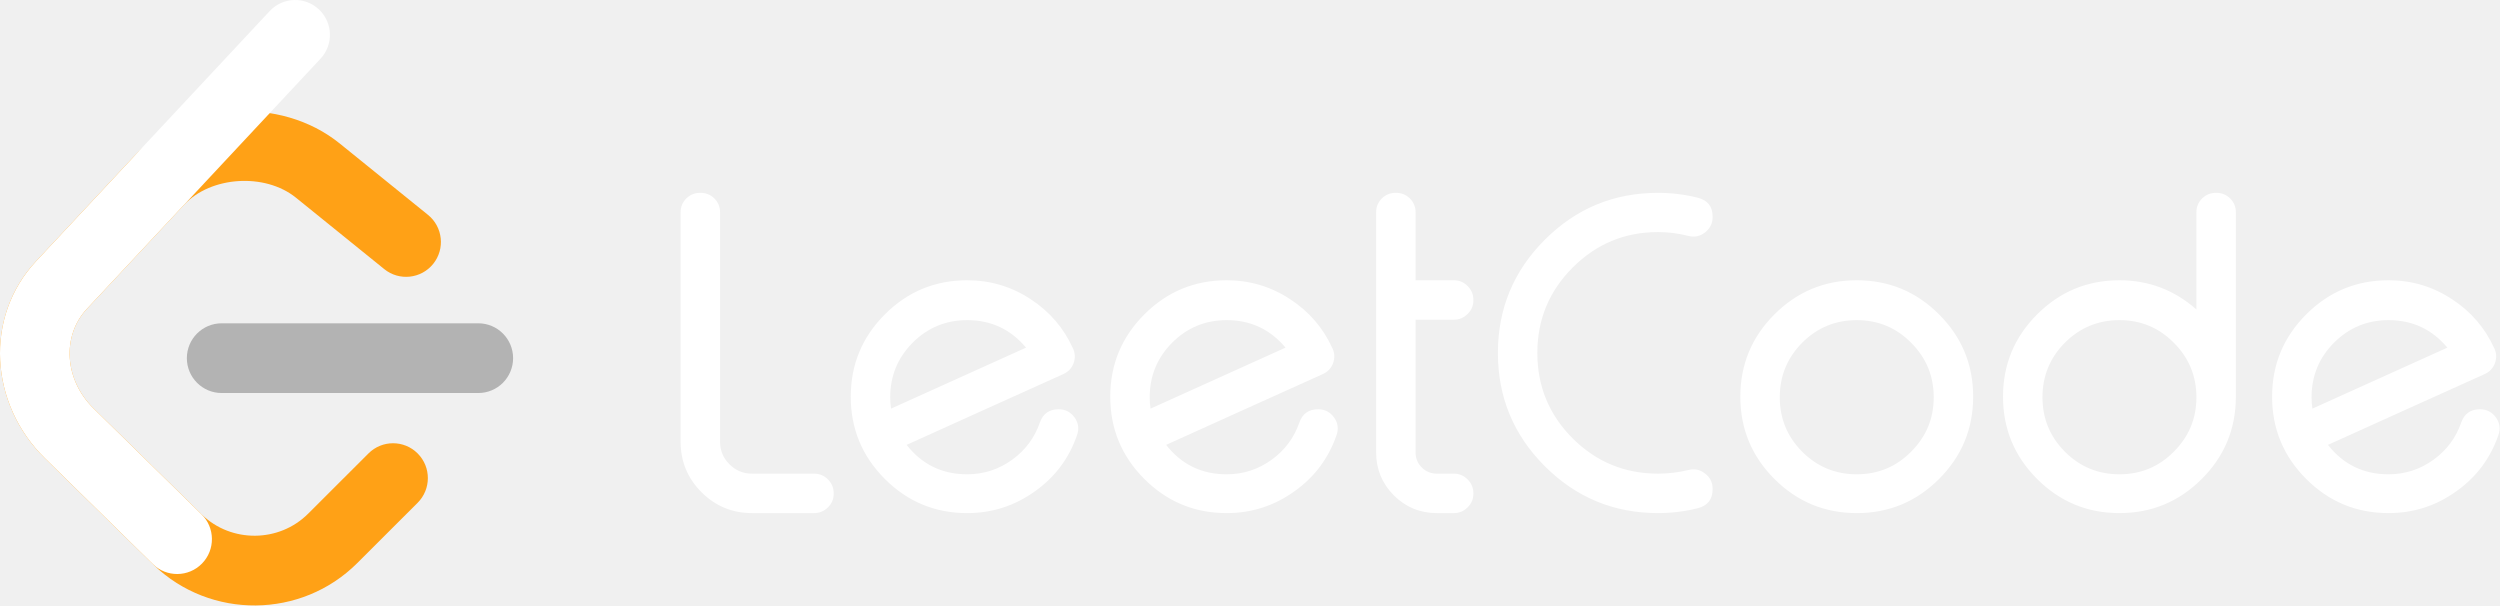
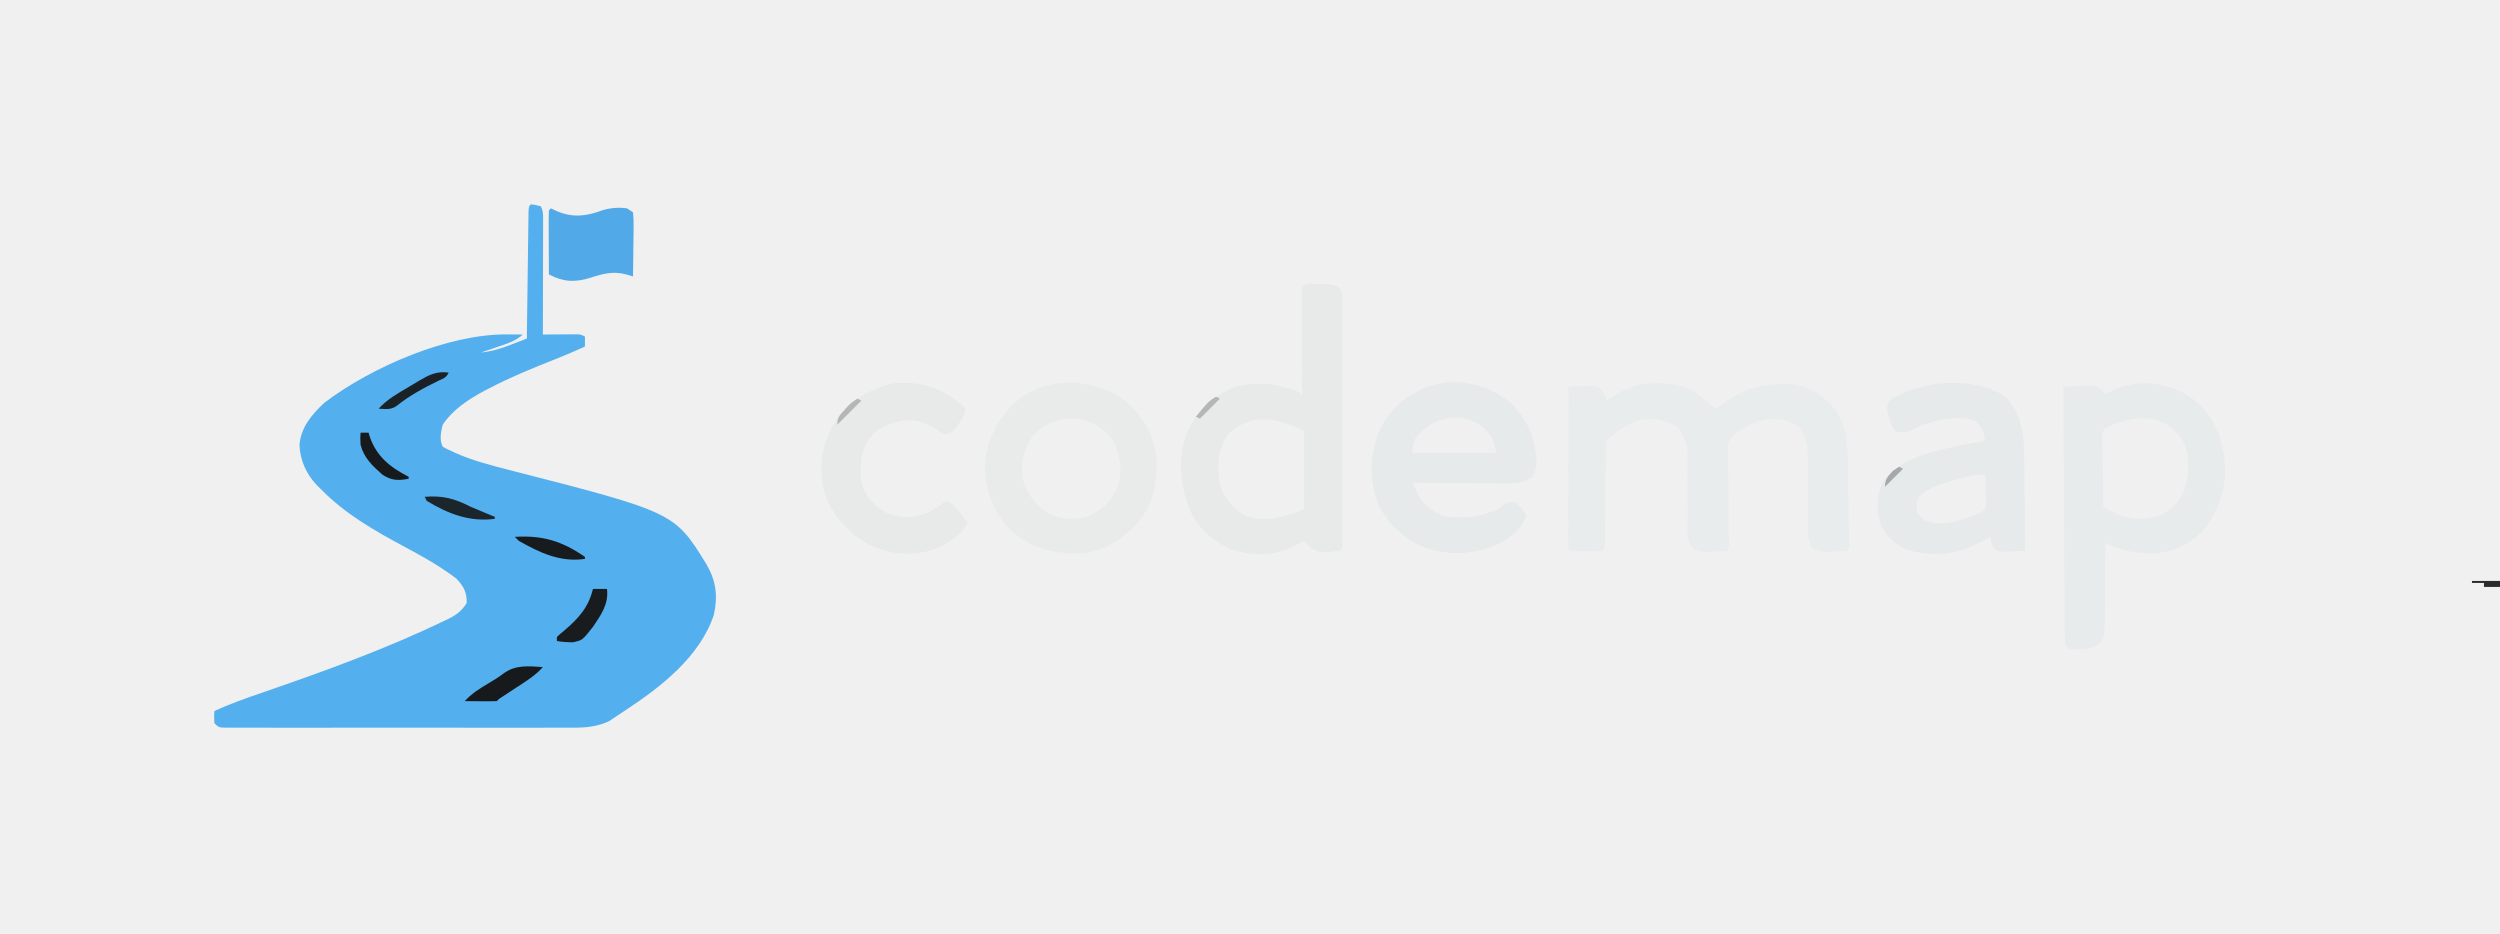
- <svg xmlns="http://www.w3.org/2000/svg" width="458px" height="111px" viewBox="0 0 458 111" version="1.1">
-   <g id="Artboard" stroke="none" stroke-width="1" fill="none" fill-rule="evenodd">
-     <g id="logo-dark.26900637" fill-rule="nonzero">
-       <g id="Group-10">
-         <path d="M67.507,83.066 C70.001,80.576 74.037,80.583 76.523,83.081 C79.009,85.579 79.002,89.623 76.508,92.113 L65.435,103.17 C55.219,113.371 38.56,113.519 28.172,103.513 C28.112,103.456 23.487,98.92 8.227,83.957 C-1.925,74.003 -2.936,58.075 6.617,47.846 L24.429,28.775 C33.91,18.622 51.387,17.512 62.228,26.279 L78.405,39.362 C81.145,41.578 81.573,45.598 79.361,48.343 C77.149,51.087 73.135,51.516 70.396,49.3 L54.219,36.217 C48.549,31.633 38.632,32.262 33.74,37.501 L15.928,56.573 C11.277,61.552 11.787,69.574 17.146,74.829 C28.352,85.817 36.987,94.285 36.997,94.294 C42.398,99.496 51.131,99.418 56.434,94.123 L67.507,83.066 Z" id="Combined-Shape" fill="#FFA116" />
-         <path d="M40.607,72.001 C37.086,72.001 34.232,69.142 34.232,65.615 C34.232,62.088 37.086,59.229 40.607,59.229 L87.625,59.229 C91.146,59.229 94,62.088 94,65.615 C94,69.142 91.146,72.001 87.625,72.001 L40.607,72.001 Z" id="Path-2" fill="#B3B3B3" />
-         <path d="M49.412,2.023 C51.818,-0.552 55.852,-0.687 58.423,1.723 C60.995,4.132 61.129,8.174 58.724,10.75 L15.928,56.573 C11.277,61.552 11.787,69.574 17.146,74.829 L36.909,94.209 C39.426,96.676 39.469,100.72 37.006,103.24 C34.543,105.761 30.506,105.804 27.99,103.337 L8.227,83.957 C-1.925,74.002 -2.936,58.074 6.618,47.846 L49.412,2.023 Z" id="Stroke-3" fill="#FFFFFF" />
-       </g>
-       <path d="M131.914,38.883 L131.914,80.914 C131.914,82.529 132.487,83.909 133.633,85.055 C134.779,86.201 136.159,86.773 137.773,86.773 L149.141,86.773 C150.13,86.773 150.977,87.125 151.68,87.828 C152.383,88.531 152.734,89.378 152.734,90.367 L152.734,90.445 C152.734,91.435 152.383,92.268 151.68,92.945 C150.977,93.648 150.13,94 149.141,94 L137.773,94 C134.154,94 131.068,92.724 128.516,90.172 C125.964,87.62 124.688,84.534 124.688,80.914 L124.688,38.883 C124.688,37.893 125.039,37.047 125.742,36.344 C126.445,35.667 127.279,35.328 128.242,35.328 L128.359,35.328 C129.323,35.328 130.156,35.667 130.859,36.344 C131.563,37.047 131.914,37.893 131.914,38.883 Z M177.188,58.648 C173.281,58.648 169.948,60.029 167.188,62.789 C164.453,65.549 163.086,68.883 163.086,72.789 C163.086,73.492 163.138,74.182 163.242,74.859 L187.969,63.688 C185.156,60.328 181.563,58.648 177.188,58.648 Z M196.562,63.805 C196.979,64.69 197.018,65.602 196.68,66.539 C196.341,67.451 195.716,68.115 194.805,68.531 C191.159,70.172 186.367,72.333 180.43,75.016 C173.06,78.349 168.281,80.51 166.094,81.5 C168.906,85.094 172.604,86.891 177.188,86.891 C180.234,86.891 182.995,85.992 185.469,84.195 C187.865,82.451 189.544,80.185 190.508,77.398 C191.081,75.784 192.227,74.977 193.945,74.977 C195.169,74.977 196.146,75.484 196.875,76.5 C197.578,77.49 197.721,78.57 197.305,79.742 C195.846,83.961 193.294,87.372 189.648,89.977 C185.924,92.659 181.771,94 177.188,94 C171.302,94 166.276,91.917 162.109,87.75 C157.943,83.583 155.859,78.557 155.859,72.672 C155.859,66.786 157.943,61.76 162.109,57.594 C166.276,53.427 171.302,51.344 177.188,51.344 C181.432,51.344 185.312,52.503 188.828,54.82 C192.292,57.086 194.87,60.081 196.562,63.805 Z M224.727,58.648 C220.82,58.648 217.487,60.029 214.727,62.789 C211.992,65.549 210.625,68.883 210.625,72.789 C210.625,73.492 210.677,74.182 210.781,74.859 L235.508,63.688 C232.695,60.328 229.102,58.648 224.727,58.648 Z M244.102,63.805 C244.518,64.69 244.557,65.602 244.219,66.539 C243.88,67.451 243.255,68.115 242.344,68.531 C238.698,70.172 233.906,72.333 227.969,75.016 C220.599,78.349 215.82,80.51 213.633,81.5 C216.445,85.094 220.143,86.891 224.727,86.891 C227.773,86.891 230.534,85.992 233.008,84.195 C235.404,82.451 237.083,80.185 238.047,77.398 C238.62,75.784 239.766,74.977 241.484,74.977 C242.708,74.977 243.685,75.484 244.414,76.5 C245.117,77.49 245.26,78.57 244.844,79.742 C243.385,83.961 240.833,87.372 237.188,89.977 C233.464,92.659 229.31,94 224.727,94 C218.841,94 213.815,91.917 209.648,87.75 C205.482,83.583 203.398,78.557 203.398,72.672 C203.398,66.786 205.482,61.76 209.648,57.594 C213.815,53.427 218.841,51.344 224.727,51.344 C228.971,51.344 232.852,52.503 236.367,54.82 C239.831,57.086 242.409,60.081 244.102,63.805 Z M255.781,35.328 C256.745,35.328 257.578,35.667 258.281,36.344 C258.984,37.047 259.336,37.893 259.336,38.883 L259.336,51.344 L266.367,51.344 C267.331,51.344 268.164,51.695 268.867,52.398 C269.57,53.102 269.922,53.948 269.922,54.938 L269.922,55.016 C269.922,56.005 269.57,56.839 268.867,57.516 C268.164,58.219 267.331,58.57 266.367,58.57 L259.336,58.57 L259.336,82.906 C259.336,83.974 259.714,84.885 260.469,85.641 C261.224,86.396 262.148,86.773 263.242,86.773 L266.367,86.773 C267.331,86.773 268.164,87.125 268.867,87.828 C269.57,88.531 269.922,89.378 269.922,90.367 L269.922,90.445 C269.922,91.435 269.57,92.268 268.867,92.945 C268.164,93.648 267.331,94 266.367,94 L263.242,94 C260.169,94 257.539,92.919 255.352,90.758 C253.19,88.57 252.109,85.953 252.109,82.906 L252.109,38.883 C252.109,37.893 252.461,37.047 253.164,36.344 C253.867,35.667 254.701,35.328 255.664,35.328 L255.781,35.328 Z M303.75,35.328 C306.224,35.328 308.659,35.628 311.055,36.227 C312.852,36.695 313.75,37.841 313.75,39.664 L313.75,39.781 C313.75,40.927 313.281,41.865 312.344,42.594 C311.432,43.297 310.417,43.505 309.297,43.219 C307.474,42.75 305.625,42.516 303.75,42.516 C297.656,42.516 292.448,44.677 288.125,49 C283.802,53.323 281.641,58.544 281.641,64.664 C281.641,70.784 283.802,76.005 288.125,80.328 C292.448,84.625 297.656,86.773 303.75,86.773 C305.625,86.773 307.474,86.552 309.297,86.109 C310.417,85.823 311.432,86.031 312.344,86.734 C313.281,87.438 313.75,88.375 313.75,89.547 L313.75,89.625 C313.75,91.474 312.852,92.633 311.055,93.102 C308.659,93.701 306.224,94 303.75,94 C295.651,94 288.737,91.135 283.008,85.406 C277.279,79.677 274.414,72.763 274.414,64.664 C274.414,56.565 277.279,49.651 283.008,43.922 C288.737,38.193 295.651,35.328 303.75,35.328 Z M340.156,58.648 C336.25,58.648 332.917,60.029 330.156,62.789 C327.422,65.549 326.055,68.883 326.055,72.789 C326.055,76.669 327.422,79.99 330.156,82.75 C332.917,85.51 336.25,86.891 340.156,86.891 C344.063,86.891 347.383,85.51 350.117,82.75 C352.878,79.99 354.258,76.669 354.258,72.789 C354.258,68.883 352.878,65.549 350.117,62.789 C347.383,60.029 344.063,58.648 340.156,58.648 Z M340.156,51.344 C346.042,51.344 351.068,53.427 355.234,57.594 C359.401,61.76 361.484,66.786 361.484,72.672 C361.484,78.557 359.401,83.583 355.234,87.75 C351.068,91.917 346.042,94 340.156,94 C334.271,94 329.245,91.917 325.078,87.75 C320.911,83.583 318.828,78.557 318.828,72.672 C318.828,66.786 320.911,61.76 325.078,57.594 C329.245,53.427 334.271,51.344 340.156,51.344 Z M388.281,58.648 C384.375,58.648 381.042,60.029 378.281,62.789 C375.547,65.549 374.18,68.883 374.18,72.789 C374.18,76.669 375.547,79.99 378.281,82.75 C381.042,85.51 384.375,86.891 388.281,86.891 C392.188,86.891 395.508,85.51 398.242,82.75 C401.003,79.99 402.383,76.669 402.383,72.789 C402.383,68.883 401.003,65.549 398.242,62.789 C395.508,60.029 392.188,58.648 388.281,58.648 Z M406.055,35.328 C407.018,35.328 407.852,35.667 408.555,36.344 C409.258,37.047 409.609,37.893 409.609,38.883 L409.609,72.789 C409.583,78.648 407.487,83.648 403.32,87.789 C399.154,91.93 394.141,94 388.281,94 C382.396,94 377.37,91.917 373.203,87.75 C369.036,83.583 366.953,78.557 366.953,72.672 C366.953,66.786 369.036,61.76 373.203,57.594 C377.37,53.427 382.396,51.344 388.281,51.344 C393.646,51.344 398.346,53.128 402.383,56.695 L402.383,38.883 C402.383,37.893 402.734,37.047 403.438,36.344 C404.141,35.667 404.974,35.328 405.938,35.328 L406.055,35.328 Z M437.578,58.648 C433.672,58.648 430.339,60.029 427.578,62.789 C424.844,65.549 423.477,68.883 423.477,72.789 C423.477,73.492 423.529,74.182 423.633,74.859 L448.359,63.688 C445.547,60.328 441.953,58.648 437.578,58.648 Z M456.953,63.805 C457.37,64.69 457.409,65.602 457.07,66.539 C456.732,67.451 456.107,68.115 455.195,68.531 C451.549,70.172 446.758,72.333 440.82,75.016 C433.45,78.349 428.672,80.51 426.484,81.5 C429.297,85.094 432.995,86.891 437.578,86.891 C440.625,86.891 443.385,85.992 445.859,84.195 C448.255,82.451 449.935,80.185 450.898,77.398 C451.471,75.784 452.617,74.977 454.336,74.977 C455.56,74.977 456.536,75.484 457.266,76.5 C457.969,77.49 458.112,78.57 457.695,79.742 C456.237,83.961 453.685,87.372 450.039,89.977 C446.315,92.659 442.161,94 437.578,94 C431.693,94 426.667,91.917 422.5,87.75 C418.333,83.583 416.25,78.557 416.25,72.672 C416.25,66.786 418.333,61.76 422.5,57.594 C426.667,53.427 431.693,51.344 437.578,51.344 C441.823,51.344 445.703,52.503 449.219,54.82 C452.682,57.086 455.26,60.081 456.953,63.805 Z" id="LeetCode" fill="#FFFFFF" />
-     </g>
-   </g>
+ <svg xmlns="http://www.w3.org/2000/svg" version="1.1" width="1248" height="466">
+   <path d="M0 0 C2.5 0.312 2.5 0.312 5 1 C6.362 3.725 6.12 5.868 6.114 8.918 C6.113 10.16 6.113 11.401 6.113 12.679 C6.108 14.039 6.103 15.398 6.098 16.758 C6.096 18.145 6.094 19.532 6.093 20.919 C6.09 24.572 6.08 28.225 6.069 31.878 C6.058 35.605 6.054 39.332 6.049 43.059 C6.038 50.372 6.021 57.686 6 65 C6.565 64.995 7.13 64.99 7.712 64.984 C10.267 64.963 12.821 64.95 15.375 64.938 C16.709 64.925 16.709 64.925 18.07 64.912 C18.921 64.909 19.772 64.906 20.648 64.902 C21.434 64.897 22.219 64.892 23.029 64.886 C25 65 25 65 27 66 C27 67.65 27 69.3 27 71 C22.036 73.275 17.034 75.408 11.953 77.41 C0.88 81.779 -10.059 86.248 -20.625 91.75 C-21.446 92.173 -22.267 92.596 -23.112 93.031 C-31.005 97.256 -38.971 102.457 -44 110 C-44.907 113.757 -45.732 117.403 -44 121 C-42.202 122.025 -42.202 122.025 -40 123 C-38.844 123.548 -38.844 123.548 -37.666 124.107 C-29.1 127.889 -20.328 130.201 -11.285 132.506 C71.687 153.749 71.687 153.749 87.746 179.828 C92.484 188.034 93.424 195.633 91.344 204.934 C84.475 225.806 64.693 241.146 46.952 252.725 C45.629 253.589 44.316 254.47 43.013 255.365 C42.353 255.805 41.692 256.245 41.012 256.699 C40.433 257.093 39.853 257.487 39.257 257.893 C33.451 260.74 27.403 261.295 21.028 261.254 C19.887 261.259 19.887 261.259 18.722 261.263 C16.195 261.271 13.668 261.265 11.141 261.259 C9.321 261.262 7.5 261.265 5.679 261.269 C0.752 261.279 -4.175 261.275 -9.102 261.269 C-14.26 261.264 -19.417 261.268 -24.574 261.271 C-33.228 261.275 -41.881 261.27 -50.534 261.261 C-60.548 261.25 -70.561 261.253 -80.575 261.264 C-89.172 261.273 -97.769 261.275 -106.366 261.27 C-111.501 261.266 -116.637 261.266 -121.772 261.273 C-126.593 261.278 -131.414 261.274 -136.236 261.263 C-138.009 261.26 -139.782 261.261 -141.555 261.265 C-143.967 261.271 -146.378 261.264 -148.79 261.254 C-149.499 261.258 -150.207 261.263 -150.937 261.267 C-155.772 261.228 -155.772 261.228 -158 259 C-158.125 255.875 -158.125 255.875 -158 253 C-150.348 249.378 -142.445 246.636 -134.452 243.886 C-103.407 233.186 -72.215 221.937 -42.625 207.625 C-41.994 207.327 -41.364 207.03 -40.714 206.723 C-36.82 204.77 -34.343 202.682 -32 199 C-32 193.568 -33.414 190.94 -37 187 C-39.103 185.365 -41.152 183.885 -43.375 182.438 C-44.019 182.013 -44.662 181.588 -45.325 181.15 C-50.971 177.503 -56.829 174.299 -62.75 171.125 C-78.093 162.884 -92.776 154.564 -105 142 C-105.949 141.064 -105.949 141.064 -106.918 140.109 C-112.049 134.687 -115.113 127.862 -115.5 120.375 C-115.005 111.556 -109.292 104.76 -103 99 C-79.668 81.263 -41.168 64.595 -11.688 64.938 C-10.947 64.942 -10.206 64.947 -9.443 64.951 C-7.629 64.963 -5.814 64.981 -4 65 C-7.743 68.351 -12.076 69.618 -16.75 71.188 C-17.543 71.46 -18.336 71.733 -19.152 72.014 C-21.099 72.682 -23.049 73.342 -25 74 C-19.45 73.424 -14.74 71.979 -9.562 69.938 C-8.465 69.515 -8.465 69.515 -7.346 69.084 C-5.561 68.396 -3.78 67.699 -2 67 C-1.99 66.175 -1.979 65.351 -1.969 64.501 C-1.871 56.746 -1.768 48.991 -1.661 41.236 C-1.605 37.248 -1.552 33.261 -1.503 29.274 C-1.455 25.429 -1.403 21.584 -1.347 17.739 C-1.327 16.269 -1.308 14.799 -1.291 13.329 C-1.267 11.276 -1.237 9.224 -1.205 7.172 C-1.19 6.002 -1.174 4.832 -1.158 3.626 C-1 1 -1 1 0 0 Z " fill="#53AFED" transform="translate(265,102)" />
+   <path d="M0 0 C3.177 2.148 6.079 4.521 9 7 C9.99 7.66 10.98 8.32 12 9 C12.461 8.625 12.923 8.25 13.398 7.863 C25.304 -1.477 36.071 -4.249 51 -3 C59.669 -1.287 66.156 3.019 71.531 9.984 C77.055 18.269 77.329 26.167 77.449 35.898 C77.471 37.129 77.493 38.36 77.515 39.628 C77.559 42.218 77.598 44.809 77.633 47.399 C77.688 51.382 77.758 55.365 77.83 59.348 C77.871 61.865 77.91 64.381 77.949 66.898 C77.98 68.695 77.98 68.695 78.012 70.528 C78.026 71.627 78.039 72.725 78.053 73.857 C78.074 75.314 78.074 75.314 78.096 76.801 C78 79 78 79 77 80 C74.545 80.181 72.145 80.278 69.688 80.312 C68.671 80.356 68.671 80.356 67.635 80.4 C64.589 80.439 62.426 80.259 59.802 78.664 C56.905 74.382 57.477 70.003 57.531 64.953 C57.524 63.868 57.517 62.783 57.51 61.665 C57.48 57.025 57.497 52.386 57.509 47.746 C57.512 44.357 57.491 40.968 57.469 37.578 C57.48 36.538 57.491 35.498 57.503 34.427 C57.46 28.193 56.789 23.123 53 18 C47.463 14.186 41.663 13.571 35.125 14.562 C29.593 15.796 25.382 18.478 21 22 C20.208 22.627 20.208 22.627 19.401 23.266 C17.465 25.663 17.644 27.224 17.675 30.282 C17.68 31.898 17.68 31.898 17.686 33.547 C17.714 35.291 17.714 35.291 17.742 37.07 C17.749 38.262 17.755 39.454 17.762 40.682 C17.786 44.497 17.829 48.311 17.875 52.125 C17.91 55.946 17.941 59.768 17.966 63.589 C17.983 65.97 18.007 68.35 18.036 70.73 C18.046 71.802 18.056 72.873 18.066 73.977 C18.077 74.925 18.088 75.873 18.1 76.85 C18 79 18 79 17 80 C14.545 80.181 12.145 80.278 9.688 80.312 C8.671 80.356 8.671 80.356 7.635 80.4 C4.593 80.439 2.427 80.259 -0.196 78.668 C-3.102 74.37 -2.543 69.952 -2.504 64.883 C-2.513 63.793 -2.523 62.703 -2.532 61.58 C-2.561 58.095 -2.564 54.61 -2.562 51.125 C-2.566 47.647 -2.576 44.169 -2.603 40.691 C-2.62 38.528 -2.623 36.364 -2.61 34.2 C-2.657 27.467 -3.353 22.888 -8.062 17.75 C-13.41 14.564 -19.266 13.429 -25.438 14.438 C-31.918 16.185 -38.274 20.274 -43 25 C-43.324 27.378 -43.324 27.378 -43.303 30.168 C-43.32 31.246 -43.336 32.324 -43.353 33.434 C-43.362 34.602 -43.37 35.77 -43.379 36.973 C-43.396 38.166 -43.413 39.359 -43.43 40.589 C-43.484 44.413 -43.524 48.238 -43.562 52.062 C-43.606 55.891 -43.653 59.719 -43.705 63.547 C-43.737 65.933 -43.764 68.319 -43.786 70.705 C-43.799 71.779 -43.813 72.854 -43.826 73.961 C-43.836 74.912 -43.845 75.863 -43.855 76.843 C-44 79 -44 79 -45 80 C-47.677 80.1 -50.323 80.139 -53 80.125 C-54.125 80.131 -54.125 80.131 -55.273 80.137 C-60.873 80.127 -60.873 80.127 -62 79 C-62.095 76.475 -62.126 73.977 -62.114 71.451 C-62.114 70.661 -62.114 69.871 -62.114 69.056 C-62.113 66.432 -62.105 63.808 -62.098 61.184 C-62.096 59.369 -62.094 57.554 -62.093 55.74 C-62.09 50.954 -62.08 46.168 -62.069 41.383 C-62.058 36.503 -62.054 31.624 -62.049 26.744 C-62.038 17.163 -62.021 7.581 -62 -2 C-59.561 -2.108 -57.127 -2.187 -54.688 -2.25 C-53.997 -2.284 -53.307 -2.317 -52.596 -2.352 C-47.473 -2.451 -47.473 -2.451 -45.082 -0.172 C-44 2 -44 2 -43 5 C-42.348 4.59 -41.695 4.18 -41.023 3.758 C-40.149 3.219 -39.275 2.68 -38.375 2.125 C-37.516 1.591 -36.658 1.058 -35.773 0.508 C-25.826 -4.9 -10.253 -5.208 0 0 Z " fill="#E9ECEC" transform="translate(845,195)" />
+   <path d="M0 0 C1.244 -0.014 2.488 -0.028 3.77 -0.043 C6.926 0.17 8.619 0.415 11.188 2.188 C12.451 4.714 12.313 6.451 12.314 9.281 C12.319 10.898 12.319 10.898 12.323 12.548 C12.32 14.33 12.32 14.33 12.317 16.149 C12.32 18.019 12.32 18.019 12.322 19.928 C12.326 23.353 12.325 26.779 12.322 30.204 C12.319 33.783 12.322 37.362 12.323 40.941 C12.325 46.951 12.323 52.961 12.318 58.971 C12.312 65.928 12.314 72.886 12.32 79.843 C12.324 85.808 12.325 91.773 12.322 97.739 C12.321 101.305 12.321 104.871 12.324 108.438 C12.327 112.41 12.322 116.383 12.317 120.356 C12.319 121.546 12.321 122.736 12.323 123.962 C12.32 125.038 12.317 126.113 12.314 127.221 C12.314 128.632 12.314 128.632 12.313 130.071 C12.188 132.188 12.188 132.188 11.188 133.188 C1.249 134.269 1.249 134.269 -2.941 132.07 C-4.562 130.688 -4.562 130.688 -6.812 128.188 C-7.476 128.537 -8.14 128.886 -8.824 129.246 C-9.707 129.701 -10.59 130.156 -11.5 130.625 C-12.37 131.077 -13.24 131.53 -14.137 131.996 C-22.612 135.77 -34.054 135.494 -42.75 132.562 C-52.269 128.515 -59.791 121.862 -64.102 112.34 C-68.691 100.075 -70.331 85.453 -64.812 73.188 C-59.554 62.36 -52.011 55.608 -40.812 51.188 C-30.031 48.385 -18.898 49.719 -8.812 54.188 C-8.482 54.517 -8.152 54.847 -7.812 55.188 C-7.815 54.513 -7.817 53.839 -7.819 53.144 C-7.841 46.153 -7.856 39.162 -7.867 32.171 C-7.872 29.559 -7.879 26.947 -7.888 24.334 C-7.9 20.589 -7.906 16.843 -7.91 13.098 C-7.915 11.922 -7.92 10.746 -7.926 9.534 C-7.926 8.453 -7.926 7.372 -7.926 6.258 C-7.928 5.301 -7.93 4.344 -7.933 3.358 C-7.673 -1.326 -3.887 0.02 0 0 Z M-44.812 75.188 C-50.154 83.338 -50.246 90.698 -48.812 100.188 C-46.923 106.812 -42.5 111.448 -36.812 115.188 C-27.134 119.336 -18.244 116.472 -8.812 113.188 C-8.152 112.858 -7.492 112.528 -6.812 112.188 C-6.812 99.317 -6.812 86.448 -6.812 73.188 C-20.205 67.1 -33.447 63.674 -44.812 75.188 Z " fill="#E8EAEA" transform="translate(657.8125,141.8125)" />
+   <path d="M0 0 C10.504 8.61 14.832 17.8 16.364 31.22 C17.525 44.144 13.582 55.412 5.898 65.738 C-0.381 72.599 -9.268 76.816 -18.535 77.488 C-27.709 77.669 -34.978 76.386 -43.25 72.25 C-43.251 72.842 -43.253 73.435 -43.254 74.045 C-43.274 80.21 -43.328 86.374 -43.403 92.538 C-43.426 94.839 -43.44 97.14 -43.446 99.44 C-43.455 102.747 -43.496 106.053 -43.543 109.359 C-43.537 110.903 -43.537 110.903 -43.531 112.478 C-43.677 119.613 -43.677 119.613 -46.607 122.868 C-50.144 124.717 -52.867 125.405 -56.812 125.438 C-57.598 125.452 -58.383 125.466 -59.191 125.48 C-61.25 125.25 -61.25 125.25 -63.25 123.25 C-63.512 120.989 -63.512 120.989 -63.528 118.112 C-63.54 117.024 -63.551 115.936 -63.562 114.815 C-63.564 113.616 -63.567 112.417 -63.569 111.181 C-63.579 109.923 -63.589 108.664 -63.599 107.368 C-63.627 103.911 -63.642 100.455 -63.655 96.998 C-63.67 93.388 -63.697 89.778 -63.723 86.168 C-63.77 79.329 -63.806 72.49 -63.839 65.652 C-63.878 57.867 -63.927 50.082 -63.977 42.298 C-64.081 26.282 -64.17 10.266 -64.25 -5.75 C-61.499 -5.858 -58.752 -5.937 -56 -6 C-55.223 -6.034 -54.445 -6.067 -53.645 -6.102 C-47.82 -6.201 -47.82 -6.201 -44.703 -3.734 C-44.224 -3.08 -43.744 -2.425 -43.25 -1.75 C-42.59 -2.204 -41.93 -2.658 -41.25 -3.125 C-28.392 -10.09 -11.776 -8.241 0 0 Z M-39.25 13.25 C-40.114 13.587 -40.977 13.924 -41.867 14.271 C-44.671 16.151 -44.671 16.151 -44.818 20.079 C-44.817 21.671 -44.789 23.264 -44.738 24.855 C-44.731 25.695 -44.724 26.534 -44.717 27.399 C-44.689 30.079 -44.626 32.758 -44.562 35.438 C-44.537 37.255 -44.515 39.072 -44.494 40.889 C-44.439 45.343 -44.353 49.796 -44.25 54.25 C-42.693 55.072 -41.131 55.884 -39.566 56.691 C-38.262 57.371 -38.262 57.371 -36.932 58.065 C-30.688 60.824 -23.962 60.847 -17.418 59.098 C-10.886 56.544 -6.786 52.531 -3.941 46.18 C-1.241 38.642 -0.844 29.473 -4.148 22.062 C-7.5 16.548 -11.964 12.601 -18.156 10.684 C-25.547 9.153 -32.304 10.455 -39.25 13.25 Z " fill="#E8EBEB" transform="translate(1094.25,198.75)" />
+   <path d="M0 0 C8.197 7.678 12.369 17.477 13.062 28.68 C13.023 31.894 12.615 34.09 11.035 36.906 C5.362 40.93 -0.706 40.289 -7.363 40.199 C-8.553 40.195 -9.743 40.191 -10.97 40.186 C-14.76 40.17 -18.55 40.132 -22.34 40.094 C-24.914 40.079 -27.488 40.065 -30.062 40.053 C-36.363 40.02 -42.664 39.97 -48.965 39.906 C-48.354 41.184 -47.737 42.458 -47.117 43.73 C-46.603 44.795 -46.603 44.795 -46.078 45.882 C-43.324 50.891 -38.652 54.747 -33.188 56.465 C-23.761 58.337 -14.637 56.865 -5.965 52.906 C-4.62 51.922 -3.284 50.924 -1.965 49.906 C0.473 49.344 0.473 49.344 3.035 49.906 C5.005 51.763 6.427 53.7 8.035 55.906 C5.668 62.935 0.438 67.153 -6.051 70.496 C-18.448 75.776 -30.073 76.611 -42.961 72.16 C-53.162 67.902 -61.694 60.119 -66.223 49.918 C-70.777 37.574 -70.008 24.987 -64.965 12.906 C-59.712 2.545 -51.525 -4.164 -40.73 -8.191 C-26.439 -12.854 -11.396 -9.487 0 0 Z M-46.836 16.93 C-48.405 19.412 -48.405 19.412 -48.965 24.906 C-35.105 24.906 -21.245 24.906 -6.965 24.906 C-8.927 17.281 -8.927 17.281 -13.34 12.469 C-13.904 12.016 -14.469 11.564 -15.051 11.098 C-26.346 4.067 -38.567 7.422 -46.836 16.93 Z " fill="#E7EAEA" transform="translate(753.9648,201.0938)" />
+   <path d="M0 0 C9.068 9.068 9.572 20.7 9.637 32.887 C9.655 34.159 9.673 35.43 9.691 36.741 C9.736 40.083 9.768 43.425 9.795 46.767 C9.825 50.193 9.871 53.619 9.916 57.045 C10.001 63.738 10.069 70.431 10.125 77.125 C7.855 77.233 5.584 77.311 3.312 77.375 C2.048 77.421 0.783 77.468 -0.52 77.516 C-3.875 77.125 -3.875 77.125 -5.824 75.297 C-6.875 73.125 -6.875 73.125 -6.875 70.125 C-8.377 70.866 -8.377 70.866 -9.91 71.621 C-11.252 72.269 -12.595 72.916 -13.938 73.562 C-14.594 73.888 -15.251 74.213 -15.928 74.549 C-25.892 79.31 -38.457 79.955 -48.938 76.438 C-55.3 73.76 -59.25 69.8 -62.145 63.562 C-64.037 57.248 -64.021 49.868 -61.438 43.75 C-55.897 34.58 -45.222 30.055 -35.284 27.444 C-26.882 25.38 -18.429 23.441 -9.875 22.125 C-11.077 16.317 -11.077 16.317 -14.875 12.125 C-24.889 8.978 -36.708 11.968 -45.875 16.375 C-46.865 16.909 -46.865 16.909 -47.875 17.453 C-50.634 18.38 -52.162 18.15 -54.875 17.125 C-56.273 15.016 -56.273 15.016 -57.25 12.375 C-57.588 11.514 -57.925 10.653 -58.273 9.766 C-58.97 6.706 -59.039 5.049 -57.875 2.125 C-42.13 -8.137 -15.889 -10.362 0 0 Z M-23.688 41.375 C-24.841 41.682 -24.841 41.682 -26.018 41.996 C-32.034 43.672 -38.246 45.66 -42.875 50 C-44.264 52.951 -44.345 54.903 -43.875 58.125 C-41.484 61.284 -39.682 62.378 -35.875 63.125 C-28.365 64.049 -21.772 62.005 -14.875 59.125 C-13.938 58.764 -13.001 58.403 -12.035 58.031 C-9.741 56.388 -9.741 56.388 -9.485 54.292 C-9.381 51.987 -9.44 49.742 -9.562 47.438 C-9.596 46.242 -9.596 46.242 -9.631 45.021 C-9.69 43.055 -9.779 41.09 -9.875 39.125 C-14.765 38.772 -19.033 40.06 -23.688 41.375 Z " fill="#E7EAEA" transform="translate(1000.875,197.875)" />
+   <path d="M0 0 C7.825 7.453 13.387 16.755 14.047 27.664 C14.357 40.547 12.867 50.901 3.809 60.723 C-4.161 68.781 -12.471 74.117 -24.023 75.023 C-38.016 75.065 -48.604 72.518 -59.266 62.84 C-67.9 53.588 -71.785 42.224 -71.504 29.684 C-70.513 20.295 -67.118 12.027 -61.191 4.723 C-60.69 4.097 -60.189 3.472 -59.672 2.828 C-44.331 -14.305 -17.188 -13.972 0 0 Z M-47.602 16.406 C-52.172 23.029 -53.893 30.014 -52.566 37.973 C-50.696 45.501 -46.326 50.247 -40.191 54.723 C-34.072 58.018 -27.134 58.352 -20.496 56.641 C-13.287 53.769 -8.345 48.686 -5.191 41.723 C-2.977 34.325 -3.665 27.057 -6.805 20.051 C-10.552 13.76 -16.051 10.082 -23.035 8.156 C-31.886 6.376 -41.68 9.337 -47.602 16.406 Z " fill="#E9EBEB" transform="translate(563.1914,201.2773)" />
+   <path d="M0 0 C0.99 0.99 0.99 0.99 2 2 C1.649 5.353 0.123 7.539 -1.875 10.188 C-2.645 11.23 -2.645 11.23 -3.43 12.293 C-5 14 -5 14 -8 15 C-10.34 13.82 -10.34 13.82 -12.938 12.125 C-18.614 8.443 -23.191 7.317 -30 8 C-36.987 9.689 -42.76 11.799 -46.75 18 C-50.769 24.714 -50.613 31.326 -50 39 C-48.12 45.599 -43.897 50.31 -38 53.75 C-31.129 56.613 -24.875 56.902 -17.875 54.25 C-14.093 52.636 -11.032 50.83 -8 48 C-4.329 49.478 -2.589 51.476 -0.25 54.625 C0.364 55.442 0.977 56.26 1.609 57.102 C2.068 57.728 2.527 58.355 3 59 C-0.807 66.311 -8.183 70.272 -15.812 72.938 C-27.366 75.872 -38.216 74.432 -48.504 68.574 C-58.382 62.276 -65.851 53.422 -69 42 C-71.317 30.205 -69.674 19.461 -63.426 9.121 C-56.295 -1.488 -46.464 -7.875 -33.938 -10.688 C-20.24 -11.775 -10.437 -8.76 0 0 Z " fill="#E8EAEA" transform="translate(480,202)" />
+   <path d="M0 0 C1.011 0.474 2.021 0.949 3.062 1.438 C11.205 4.864 17.944 3.896 26 0.875 C29.984 -0.287 33.877 -0.534 38 0 C38.99 0.66 39.98 1.32 41 2 C41.267 4.483 41.349 6.715 41.293 9.195 C41.289 9.903 41.284 10.61 41.28 11.339 C41.263 13.601 41.226 15.863 41.188 18.125 C41.172 19.658 41.159 21.19 41.146 22.723 C41.113 26.482 41.062 30.241 41 34 C39.892 33.672 38.785 33.343 37.644 33.005 C31.37 31.274 26.147 32.56 20.062 34.562 C12.095 37.078 6.403 36.834 -1 33 C-1.025 28.461 -1.043 23.922 -1.055 19.383 C-1.06 17.838 -1.067 16.293 -1.075 14.747 C-1.088 12.531 -1.093 10.314 -1.098 8.098 C-1.103 7.403 -1.108 6.708 -1.113 5.992 C-1.113 4.328 -1.062 2.663 -1 1 C-0.67 0.67 -0.34 0.34 0 0 Z " fill="#51AAE7" transform="translate(275,104)" />
+   <path d="M0 0 C-3.773 4.27 -8.453 7.105 -13.188 10.188 C-14.827 11.263 -16.467 12.34 -18.105 13.418 C-18.829 13.89 -19.552 14.362 -20.298 14.848 C-21.953 15.89 -21.953 15.89 -23 17 C-25.697 17.073 -28.367 17.092 -31.062 17.062 C-31.821 17.058 -32.58 17.053 -33.361 17.049 C-35.241 17.037 -37.12 17.019 -39 17 C-35.456 13.138 -31.47 10.674 -26.986 8.018 C-24.529 6.555 -22.139 5.106 -19.863 3.371 C-13.805 -1.242 -7.34 -0.464 0 0 Z " fill="#171A1D" transform="translate(271,333)" />
+   <path d="M0 0 C2.31 0 4.62 0 7 0 C7.971 7.383 4.039 13.001 0.051 18.867 C-5.3 25.649 -5.3 25.649 -10.027 26.625 C-12.76 26.625 -15.308 26.453 -18 26 C-18 25.34 -18 24.68 -18 24 C-16.496 22.555 -16.496 22.555 -14.438 20.875 C-7.243 14.701 -2.28 9.379 0 0 Z " fill="#181C1E" transform="translate(296,294)" />
+   <path d="M0 0 C13.818 -0.849 23.502 2.04 35 10 C35 10.33 35 10.66 35 11 C22.778 12.807 12.476 7.942 2 2 C1.34 1.34 0.68 0.68 0 0 Z " fill="#181B1D" transform="translate(257,268)" />
+   <path d="M0 0 C9.131 -0.717 14.947 0.879 23 5 C25.221 5.957 27.45 6.895 29.688 7.812 C30.702 8.231 31.716 8.65 32.762 9.082 C33.5 9.385 34.239 9.688 35 10 C35 10.33 35 10.66 35 11 C22.48 12.679 11.645 8.491 1 2 C0.67 1.34 0.34 0.68 0 0 Z " fill="#1B252C" transform="translate(212,248)" />
+   <path d="M0 0 C1.32 0 2.64 0 4 0 C4.184 0.629 4.369 1.258 4.559 1.906 C7.94 11.886 14.82 17.312 24 22 C24 22.33 24 22.66 24 23 C18.942 23.987 15.38 23.909 10.992 21.02 C5.945 16.571 1.656 12.625 0 6 C-0.188 2.562 -0.188 2.562 0 0 Z " fill="#161A1C" transform="translate(180,216)" />
+   <path d="M0 0 C-1.322 2.643 -2.581 2.894 -5.25 4.125 C-12.469 7.62 -19.886 11.686 -26.148 16.73 C-28.995 18.682 -31.654 18.193 -35 18 C-30.615 13.246 -25.218 10.255 -19.702 7.005 C-18.11 6.065 -16.529 5.107 -14.949 4.148 C-9.715 1.093 -6.099 -0.813 0 0 Z " fill="#1A2227" transform="translate(224,186)" />
+   <path d="M0 0 C0.66 0.33 1.32 0.66 2 1 C-1.96 4.96 -5.92 8.92 -10 13 C-10 9.281 -9.126 8.639 -6.688 5.938 C-5.765 4.899 -5.765 4.899 -4.824 3.84 C-3 2 -3 2 0 0 Z " fill="#B5B7B7" transform="translate(428,199)" />
+   <path d="M0 0 C4.62 0 9.24 0 14 0 C14 0.99 14 1.98 14 3 C11.36 3 8.72 3 6 3 C6 2.34 6 1.68 6 1 C4.02 1 2.04 1 0 1 C0 0.67 0 0.34 0 0 Z " fill="#2B2B2B" transform="translate(1234,290)" />
+   <path d="M0 0 C0.66 0.33 1.32 0.66 2 1 C-1.3 4.3 -4.6 7.6 -8 11 C-8.66 10.67 -9.32 10.34 -10 10 C-3.85 2.517 -3.85 2.517 0 0 Z " fill="#B5B7B7" transform="translate(607,198)" />
+   <path d="M0 0 C0.66 0.33 1.32 0.66 2 1 C-0.97 3.97 -3.94 6.94 -7 10 C-7 6.044 -5.595 4.891 -3 2 C-2.01 1.34 -1.02 0.68 0 0 Z " fill="#A6A9A9" transform="translate(948,233)" />
+   <path d="M0 0 C2 1 2 1 2 1 Z " fill="#2C2C2C" transform="translate(1246,294)" />
</svg>
